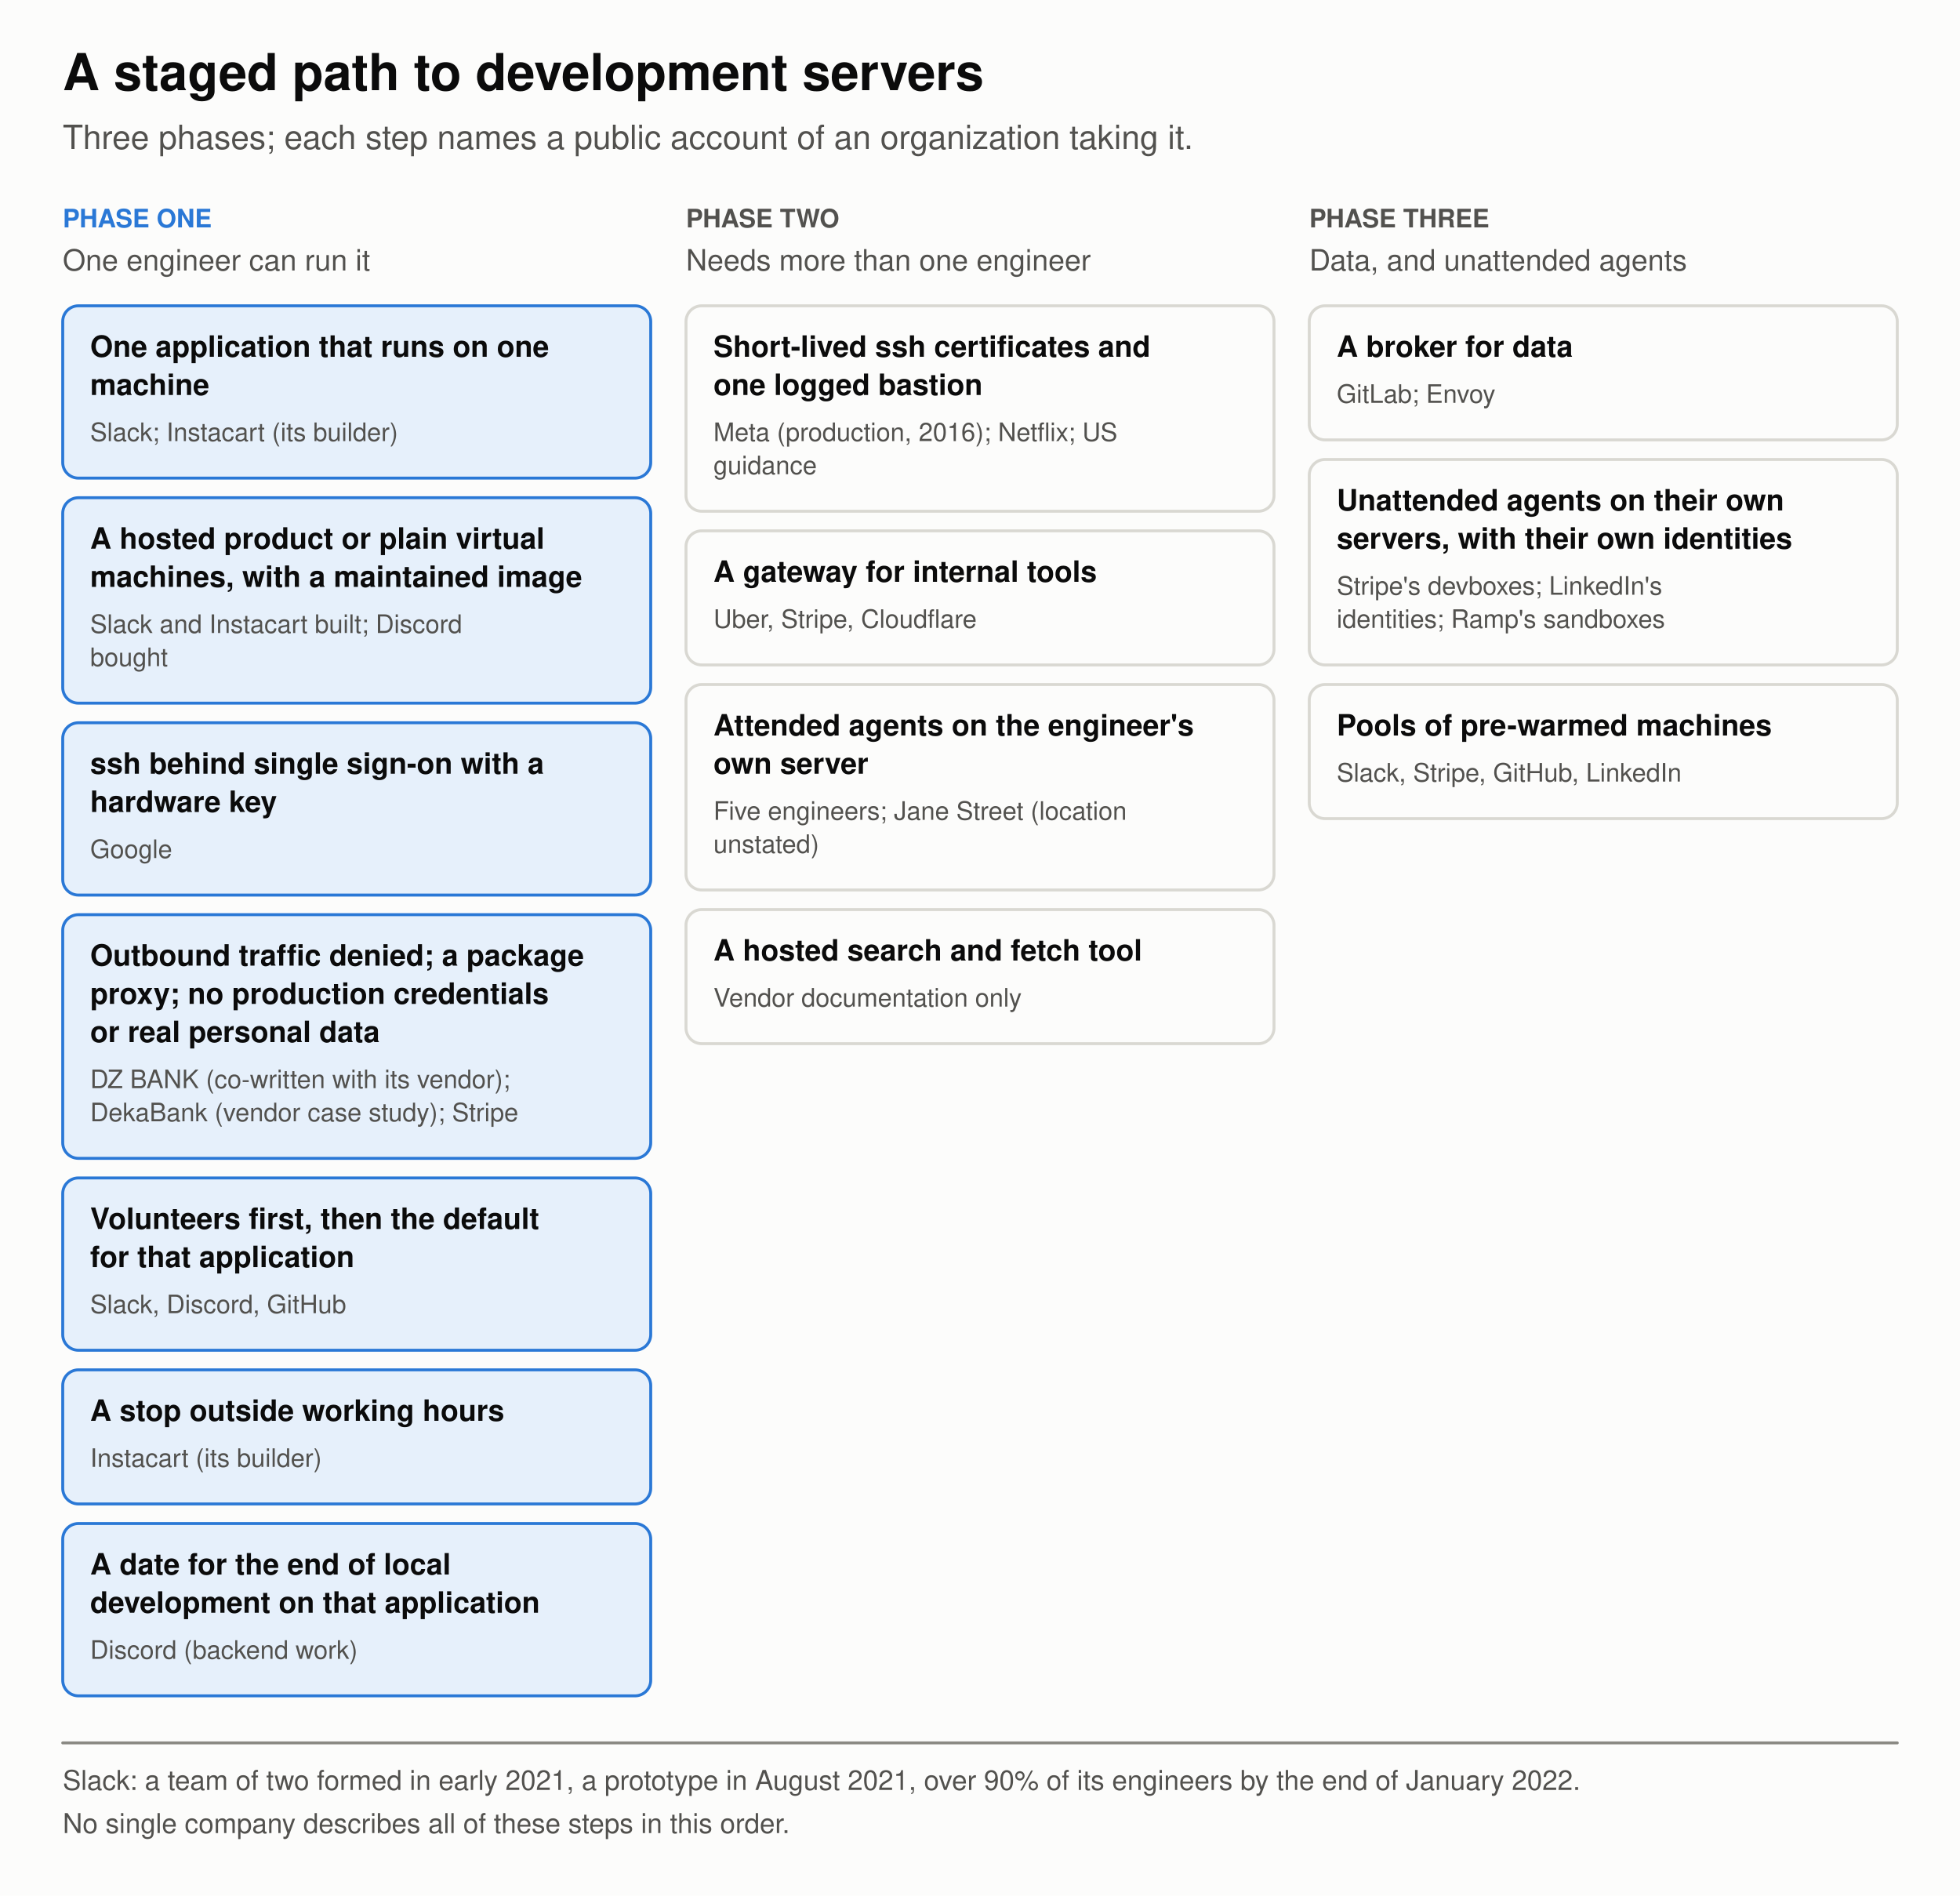
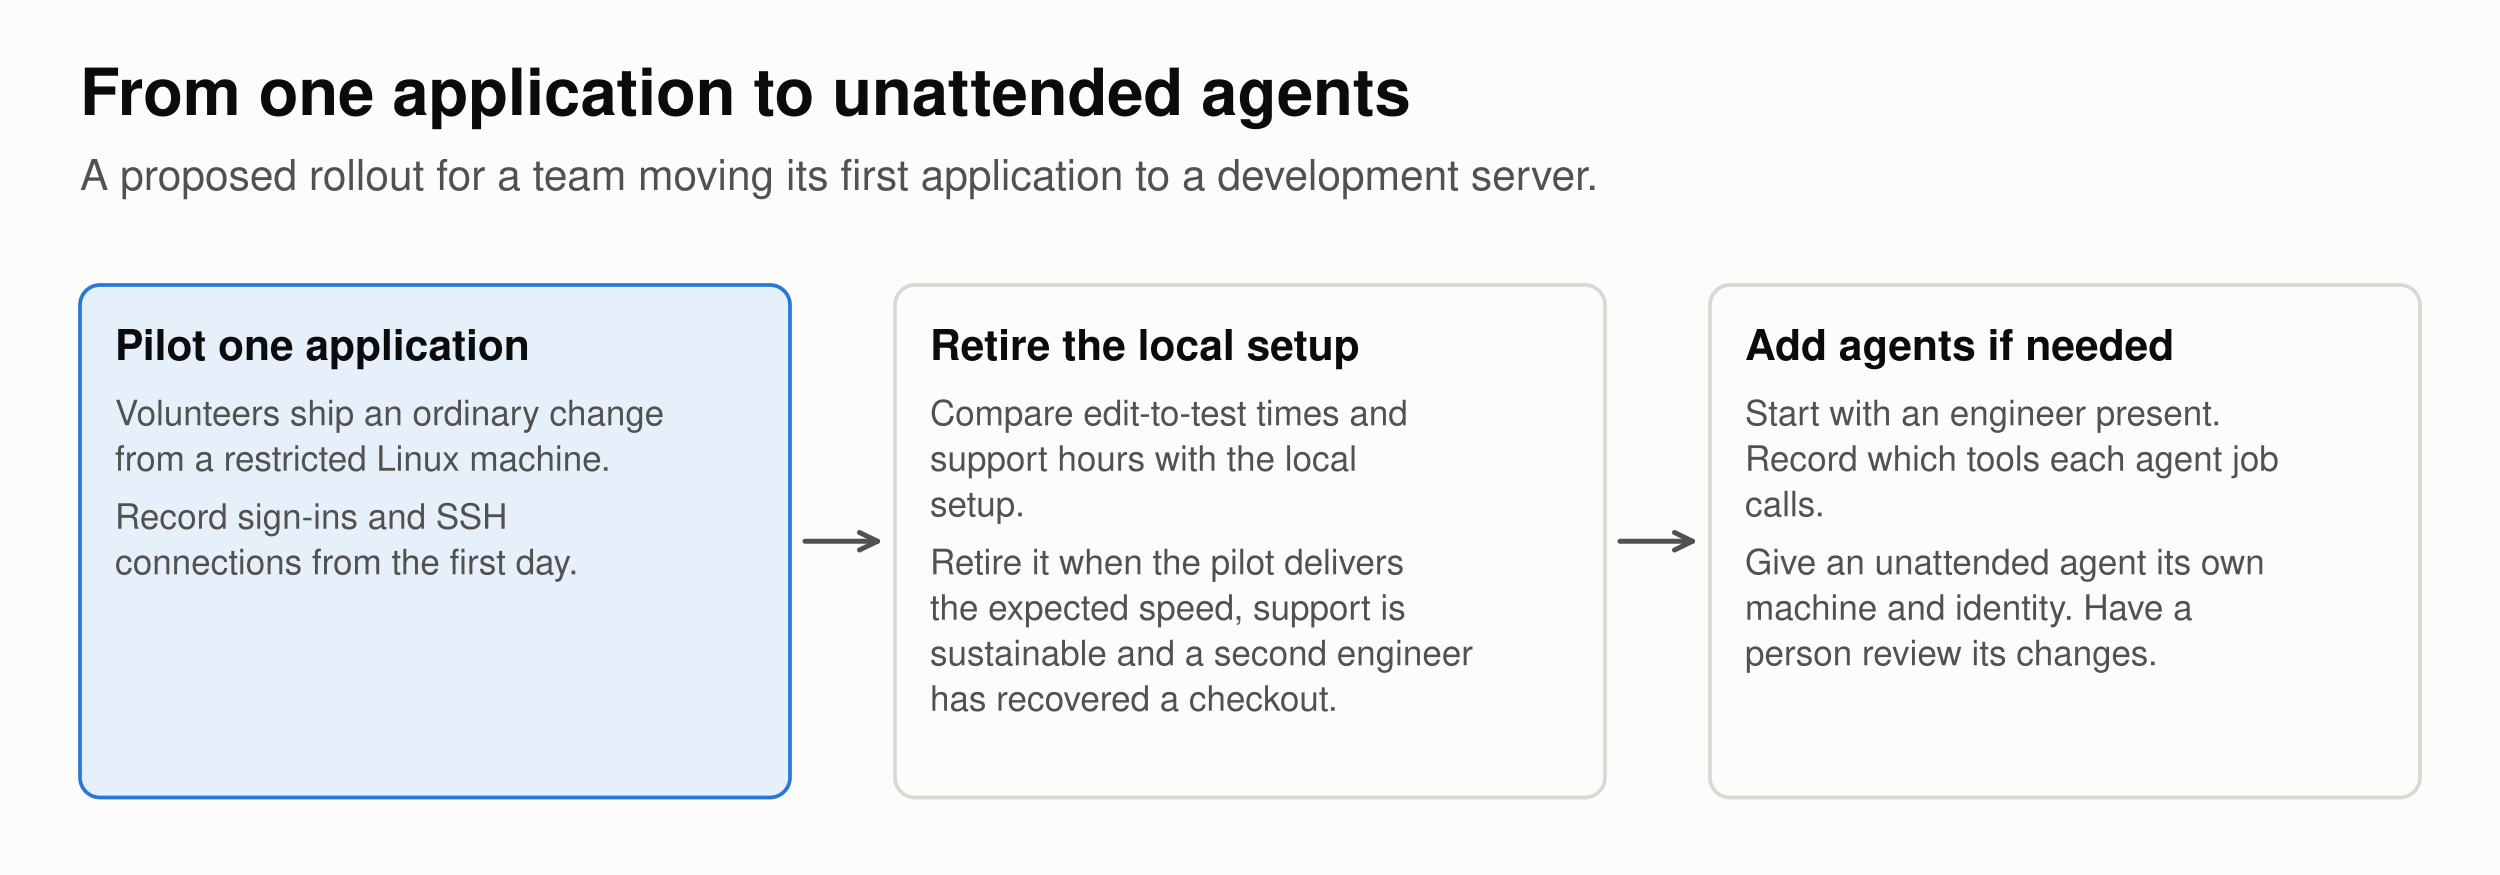
- <svg xmlns="http://www.w3.org/2000/svg" width="1000" height="967.1" viewBox="0 0 1000 967.1" role="img" aria-labelledby="staged-path-title staged-path-desc">
+ <svg xmlns="http://www.w3.org/2000/svg" width="1000" height="350" viewBox="0 0 1000 350" role="img" aria-labelledby="staged-path-title staged-path-desc">
  <g font-family="-apple-system, 'Segoe UI', Helvetica, Arial, sans-serif">
-     <rect x="0" y="0" width="1000" height="967.1" rx="0" fill="#fcfcfb" stroke="none" stroke-width="1.5" />
-     <text x="32" y="46" font-size="26" fill="#0b0b0b" font-weight="700" text-anchor="start">A staged path to development servers</text>
-     <text x="32" y="76" font-size="17" fill="#52514e" font-weight="400" text-anchor="start">Three phases; each step names a public account of an organization taking it.</text>
-     <text x="32" y="116" font-size="13" fill="#2a78d6" font-weight="700" text-anchor="start">PHASE ONE</text>
-     <text x="32" y="138" font-size="15" fill="#52514e" font-weight="400" text-anchor="start">One engineer can run it</text>
-     <rect x="32" y="156" width="300" height="87.9" rx="8" fill="#e6f0fb" stroke="#2a78d6" stroke-width="1.5" />
-     <text x="46" y="182" font-size="15" fill="#0b0b0b" font-weight="700" text-anchor="start">One application that runs on one</text>
-     <text x="46" y="201.5" font-size="15" fill="#0b0b0b" font-weight="700" text-anchor="start">machine</text>
-     <text x="46" y="225" font-size="13" fill="#52514e" font-weight="400" text-anchor="start">Slack; Instacart (its builder)</text>
-     <rect x="32" y="253.9" width="300" height="104.8" rx="8" fill="#e6f0fb" stroke="#2a78d6" stroke-width="1.5" />
-     <text x="46" y="279.9" font-size="15" fill="#0b0b0b" font-weight="700" text-anchor="start">A hosted product or plain virtual</text>
-     <text x="46" y="299.4" font-size="15" fill="#0b0b0b" font-weight="700" text-anchor="start">machines, with a maintained image</text>
-     <text x="46" y="322.9" font-size="13" fill="#52514e" font-weight="400" text-anchor="start">Slack and Instacart built; Discord</text>
-     <text x="46" y="339.8" font-size="13" fill="#52514e" font-weight="400" text-anchor="start">bought</text>
-     <rect x="32" y="368.7" width="300" height="87.9" rx="8" fill="#e6f0fb" stroke="#2a78d6" stroke-width="1.5" />
-     <text x="46" y="394.7" font-size="15" fill="#0b0b0b" font-weight="700" text-anchor="start">ssh behind single sign-on with a</text>
-     <text x="46" y="414.2" font-size="15" fill="#0b0b0b" font-weight="700" text-anchor="start">hardware key</text>
-     <text x="46" y="437.7" font-size="13" fill="#52514e" font-weight="400" text-anchor="start">Google</text>
-     <rect x="32" y="466.6" width="300" height="124.3" rx="8" fill="#e6f0fb" stroke="#2a78d6" stroke-width="1.5" />
-     <text x="46" y="492.6" font-size="15" fill="#0b0b0b" font-weight="700" text-anchor="start">Outbound traffic denied; a package</text>
-     <text x="46" y="512.1" font-size="15" fill="#0b0b0b" font-weight="700" text-anchor="start">proxy; no production credentials</text>
-     <text x="46" y="531.6" font-size="15" fill="#0b0b0b" font-weight="700" text-anchor="start">or real personal data</text>
-     <text x="46" y="555.1" font-size="13" fill="#52514e" font-weight="400" text-anchor="start">DZ BANK (co-written with its vendor);</text>
-     <text x="46" y="572" font-size="13" fill="#52514e" font-weight="400" text-anchor="start">DekaBank (vendor case study); Stripe</text>
-     <rect x="32" y="600.9" width="300" height="87.9" rx="8" fill="#e6f0fb" stroke="#2a78d6" stroke-width="1.5" />
-     <text x="46" y="626.9" font-size="15" fill="#0b0b0b" font-weight="700" text-anchor="start">Volunteers first, then the default</text>
-     <text x="46" y="646.4" font-size="15" fill="#0b0b0b" font-weight="700" text-anchor="start">for that application</text>
-     <text x="46" y="669.9" font-size="13" fill="#52514e" font-weight="400" text-anchor="start">Slack, Discord, GitHub</text>
-     <rect x="32" y="698.8" width="300" height="68.4" rx="8" fill="#e6f0fb" stroke="#2a78d6" stroke-width="1.5" />
-     <text x="46" y="724.8" font-size="15" fill="#0b0b0b" font-weight="700" text-anchor="start">A stop outside working hours</text>
-     <text x="46" y="748.3" font-size="13" fill="#52514e" font-weight="400" text-anchor="start">Instacart (its builder)</text>
-     <rect x="32" y="777.2" width="300" height="87.9" rx="8" fill="#e6f0fb" stroke="#2a78d6" stroke-width="1.5" />
-     <text x="46" y="803.2" font-size="15" fill="#0b0b0b" font-weight="700" text-anchor="start">A date for the end of local</text>
-     <text x="46" y="822.7" font-size="15" fill="#0b0b0b" font-weight="700" text-anchor="start">development on that application</text>
-     <text x="46" y="846.2" font-size="13" fill="#52514e" font-weight="400" text-anchor="start">Discord (backend work)</text>
-     <text x="350" y="116" font-size="13" fill="#52514e" font-weight="700" text-anchor="start">PHASE TWO</text>
-     <text x="350" y="138" font-size="15" fill="#52514e" font-weight="400" text-anchor="start">Needs more than one engineer</text>
-     <rect x="350" y="156" width="300" height="104.8" rx="8" fill="#fcfcfb" stroke="#d9d8d2" stroke-width="1.5" />
-     <text x="364" y="182" font-size="15" fill="#0b0b0b" font-weight="700" text-anchor="start">Short-lived ssh certificates and</text>
-     <text x="364" y="201.5" font-size="15" fill="#0b0b0b" font-weight="700" text-anchor="start">one logged bastion</text>
-     <text x="364" y="225" font-size="13" fill="#52514e" font-weight="400" text-anchor="start">Meta (production, 2016); Netflix; US</text>
-     <text x="364" y="241.9" font-size="13" fill="#52514e" font-weight="400" text-anchor="start">guidance</text>
-     <rect x="350" y="270.8" width="300" height="68.4" rx="8" fill="#fcfcfb" stroke="#d9d8d2" stroke-width="1.5" />
-     <text x="364" y="296.8" font-size="15" fill="#0b0b0b" font-weight="700" text-anchor="start">A gateway for internal tools</text>
-     <text x="364" y="320.3" font-size="13" fill="#52514e" font-weight="400" text-anchor="start">Uber, Stripe, Cloudflare</text>
-     <rect x="350" y="349.2" width="300" height="104.8" rx="8" fill="#fcfcfb" stroke="#d9d8d2" stroke-width="1.5" />
-     <text x="364" y="375.2" font-size="15" fill="#0b0b0b" font-weight="700" text-anchor="start">Attended agents on the engineer's</text>
-     <text x="364" y="394.7" font-size="15" fill="#0b0b0b" font-weight="700" text-anchor="start">own server</text>
-     <text x="364" y="418.2" font-size="13" fill="#52514e" font-weight="400" text-anchor="start">Five engineers; Jane Street (location</text>
-     <text x="364" y="435.1" font-size="13" fill="#52514e" font-weight="400" text-anchor="start">unstated)</text>
-     <rect x="350" y="464" width="300" height="68.4" rx="8" fill="#fcfcfb" stroke="#d9d8d2" stroke-width="1.5" />
-     <text x="364" y="490" font-size="15" fill="#0b0b0b" font-weight="700" text-anchor="start">A hosted search and fetch tool</text>
-     <text x="364" y="513.5" font-size="13" fill="#52514e" font-weight="400" text-anchor="start">Vendor documentation only</text>
-     <text x="668" y="116" font-size="13" fill="#52514e" font-weight="700" text-anchor="start">PHASE THREE</text>
-     <text x="668" y="138" font-size="15" fill="#52514e" font-weight="400" text-anchor="start">Data, and unattended agents</text>
-     <rect x="668" y="156" width="300" height="68.4" rx="8" fill="#fcfcfb" stroke="#d9d8d2" stroke-width="1.5" />
-     <text x="682" y="182" font-size="15" fill="#0b0b0b" font-weight="700" text-anchor="start">A broker for data</text>
-     <text x="682" y="205.5" font-size="13" fill="#52514e" font-weight="400" text-anchor="start">GitLab; Envoy</text>
-     <rect x="668" y="234.4" width="300" height="104.8" rx="8" fill="#fcfcfb" stroke="#d9d8d2" stroke-width="1.5" />
-     <text x="682" y="260.4" font-size="15" fill="#0b0b0b" font-weight="700" text-anchor="start">Unattended agents on their own</text>
-     <text x="682" y="279.9" font-size="15" fill="#0b0b0b" font-weight="700" text-anchor="start">servers, with their own identities</text>
-     <text x="682" y="303.4" font-size="13" fill="#52514e" font-weight="400" text-anchor="start">Stripe's devboxes; LinkedIn's</text>
-     <text x="682" y="320.3" font-size="13" fill="#52514e" font-weight="400" text-anchor="start">identities; Ramp's sandboxes</text>
-     <rect x="668" y="349.2" width="300" height="68.4" rx="8" fill="#fcfcfb" stroke="#d9d8d2" stroke-width="1.5" />
-     <text x="682" y="375.2" font-size="15" fill="#0b0b0b" font-weight="700" text-anchor="start">Pools of pre-warmed machines</text>
-     <text x="682" y="398.7" font-size="13" fill="#52514e" font-weight="400" text-anchor="start">Slack, Stripe, GitHub, LinkedIn</text>
-     <line x1="32" y1="889.1" x2="968" y2="889.1" stroke="#8a8983" stroke-width="1.5" stroke-linecap="round" />
-     <text x="32" y="913.1" font-size="14" fill="#52514e" font-weight="400" text-anchor="start">Slack: a team of two formed in early 2021, a prototype in August 2021, over 90% of its engineers by the end of January 2022.</text>
-     <text x="32" y="935.1" font-size="14" fill="#52514e" font-weight="400" text-anchor="start">No single company describes all of these steps in this order.</text>
+     <rect x="0" y="0" width="1000" height="350" rx="0" fill="#fcfcfb" stroke="none" stroke-width="1.5" />
+     <text x="32" y="46" font-size="26" fill="#0b0b0b" font-weight="700" text-anchor="start">From one application to unattended agents</text>
+     <text x="32" y="76" font-size="17" fill="#52514e" font-weight="400" text-anchor="start">A proposed rollout for a team moving its first application to a development server.</text>
+     <rect x="32" y="114" width="284" height="205" rx="8" fill="#e6f0fb" stroke="#2a78d6" stroke-width="1.5" />
+     <text x="46" y="144" font-size="17" fill="#0b0b0b" font-weight="700" text-anchor="start">Pilot one application</text>
+     <text x="46" y="170.1" font-size="14" fill="#52514e" font-weight="400" text-anchor="start">Volunteers ship an ordinary change</text>
+     <text x="46" y="188.3" font-size="14" fill="#52514e" font-weight="400" text-anchor="start">from a restricted Linux machine.</text>
+     <text x="46" y="211.5" font-size="14" fill="#52514e" font-weight="400" text-anchor="start">Record sign-ins and SSH</text>
+     <text x="46" y="229.7" font-size="14" fill="#52514e" font-weight="400" text-anchor="start">connections from the first day.</text>
+     <line x1="322" y1="216.5" x2="351" y2="216.5" stroke="#52514e" stroke-width="2" stroke-linecap="round" />
+     <path d="M 343.8 213.0 L 351 216.5 L 343.8 220.0" fill="none" stroke="#52514e" stroke-width="2" stroke-linecap="round" stroke-linejoin="round" />
+     <rect x="358" y="114" width="284" height="205" rx="8" fill="#fcfcfb" stroke="#d9d8d2" stroke-width="1.5" />
+     <text x="372" y="144" font-size="17" fill="#0b0b0b" font-weight="700" text-anchor="start">Retire the local setup</text>
+     <text x="372" y="170.1" font-size="14" fill="#52514e" font-weight="400" text-anchor="start">Compare edit-to-test times and</text>
+     <text x="372" y="188.3" font-size="14" fill="#52514e" font-weight="400" text-anchor="start">support hours with the local</text>
+     <text x="372" y="206.5" font-size="14" fill="#52514e" font-weight="400" text-anchor="start">setup.</text>
+     <text x="372" y="229.7" font-size="14" fill="#52514e" font-weight="400" text-anchor="start">Retire it when the pilot delivers</text>
+     <text x="372" y="247.9" font-size="14" fill="#52514e" font-weight="400" text-anchor="start">the expected speed, support is</text>
+     <text x="372" y="266.1" font-size="14" fill="#52514e" font-weight="400" text-anchor="start">sustainable and a second engineer</text>
+     <text x="372" y="284.3" font-size="14" fill="#52514e" font-weight="400" text-anchor="start">has recovered a checkout.</text>
+     <line x1="648" y1="216.5" x2="677" y2="216.5" stroke="#52514e" stroke-width="2" stroke-linecap="round" />
+     <path d="M 669.8 213.0 L 677 216.5 L 669.8 220.0" fill="none" stroke="#52514e" stroke-width="2" stroke-linecap="round" stroke-linejoin="round" />
+     <rect x="684" y="114" width="284" height="205" rx="8" fill="#fcfcfb" stroke="#d9d8d2" stroke-width="1.5" />
+     <text x="698" y="144" font-size="17" fill="#0b0b0b" font-weight="700" text-anchor="start">Add agents if needed</text>
+     <text x="698" y="170.1" font-size="14" fill="#52514e" font-weight="400" text-anchor="start">Start with an engineer present.</text>
+     <text x="698" y="188.3" font-size="14" fill="#52514e" font-weight="400" text-anchor="start">Record which tools each agent job</text>
+     <text x="698" y="206.5" font-size="14" fill="#52514e" font-weight="400" text-anchor="start">calls.</text>
+     <text x="698" y="229.7" font-size="14" fill="#52514e" font-weight="400" text-anchor="start">Give an unattended agent its own</text>
+     <text x="698" y="247.9" font-size="14" fill="#52514e" font-weight="400" text-anchor="start">machine and identity. Have a</text>
+     <text x="698" y="266.1" font-size="14" fill="#52514e" font-weight="400" text-anchor="start">person review its changes.</text>
  </g>
</svg>
